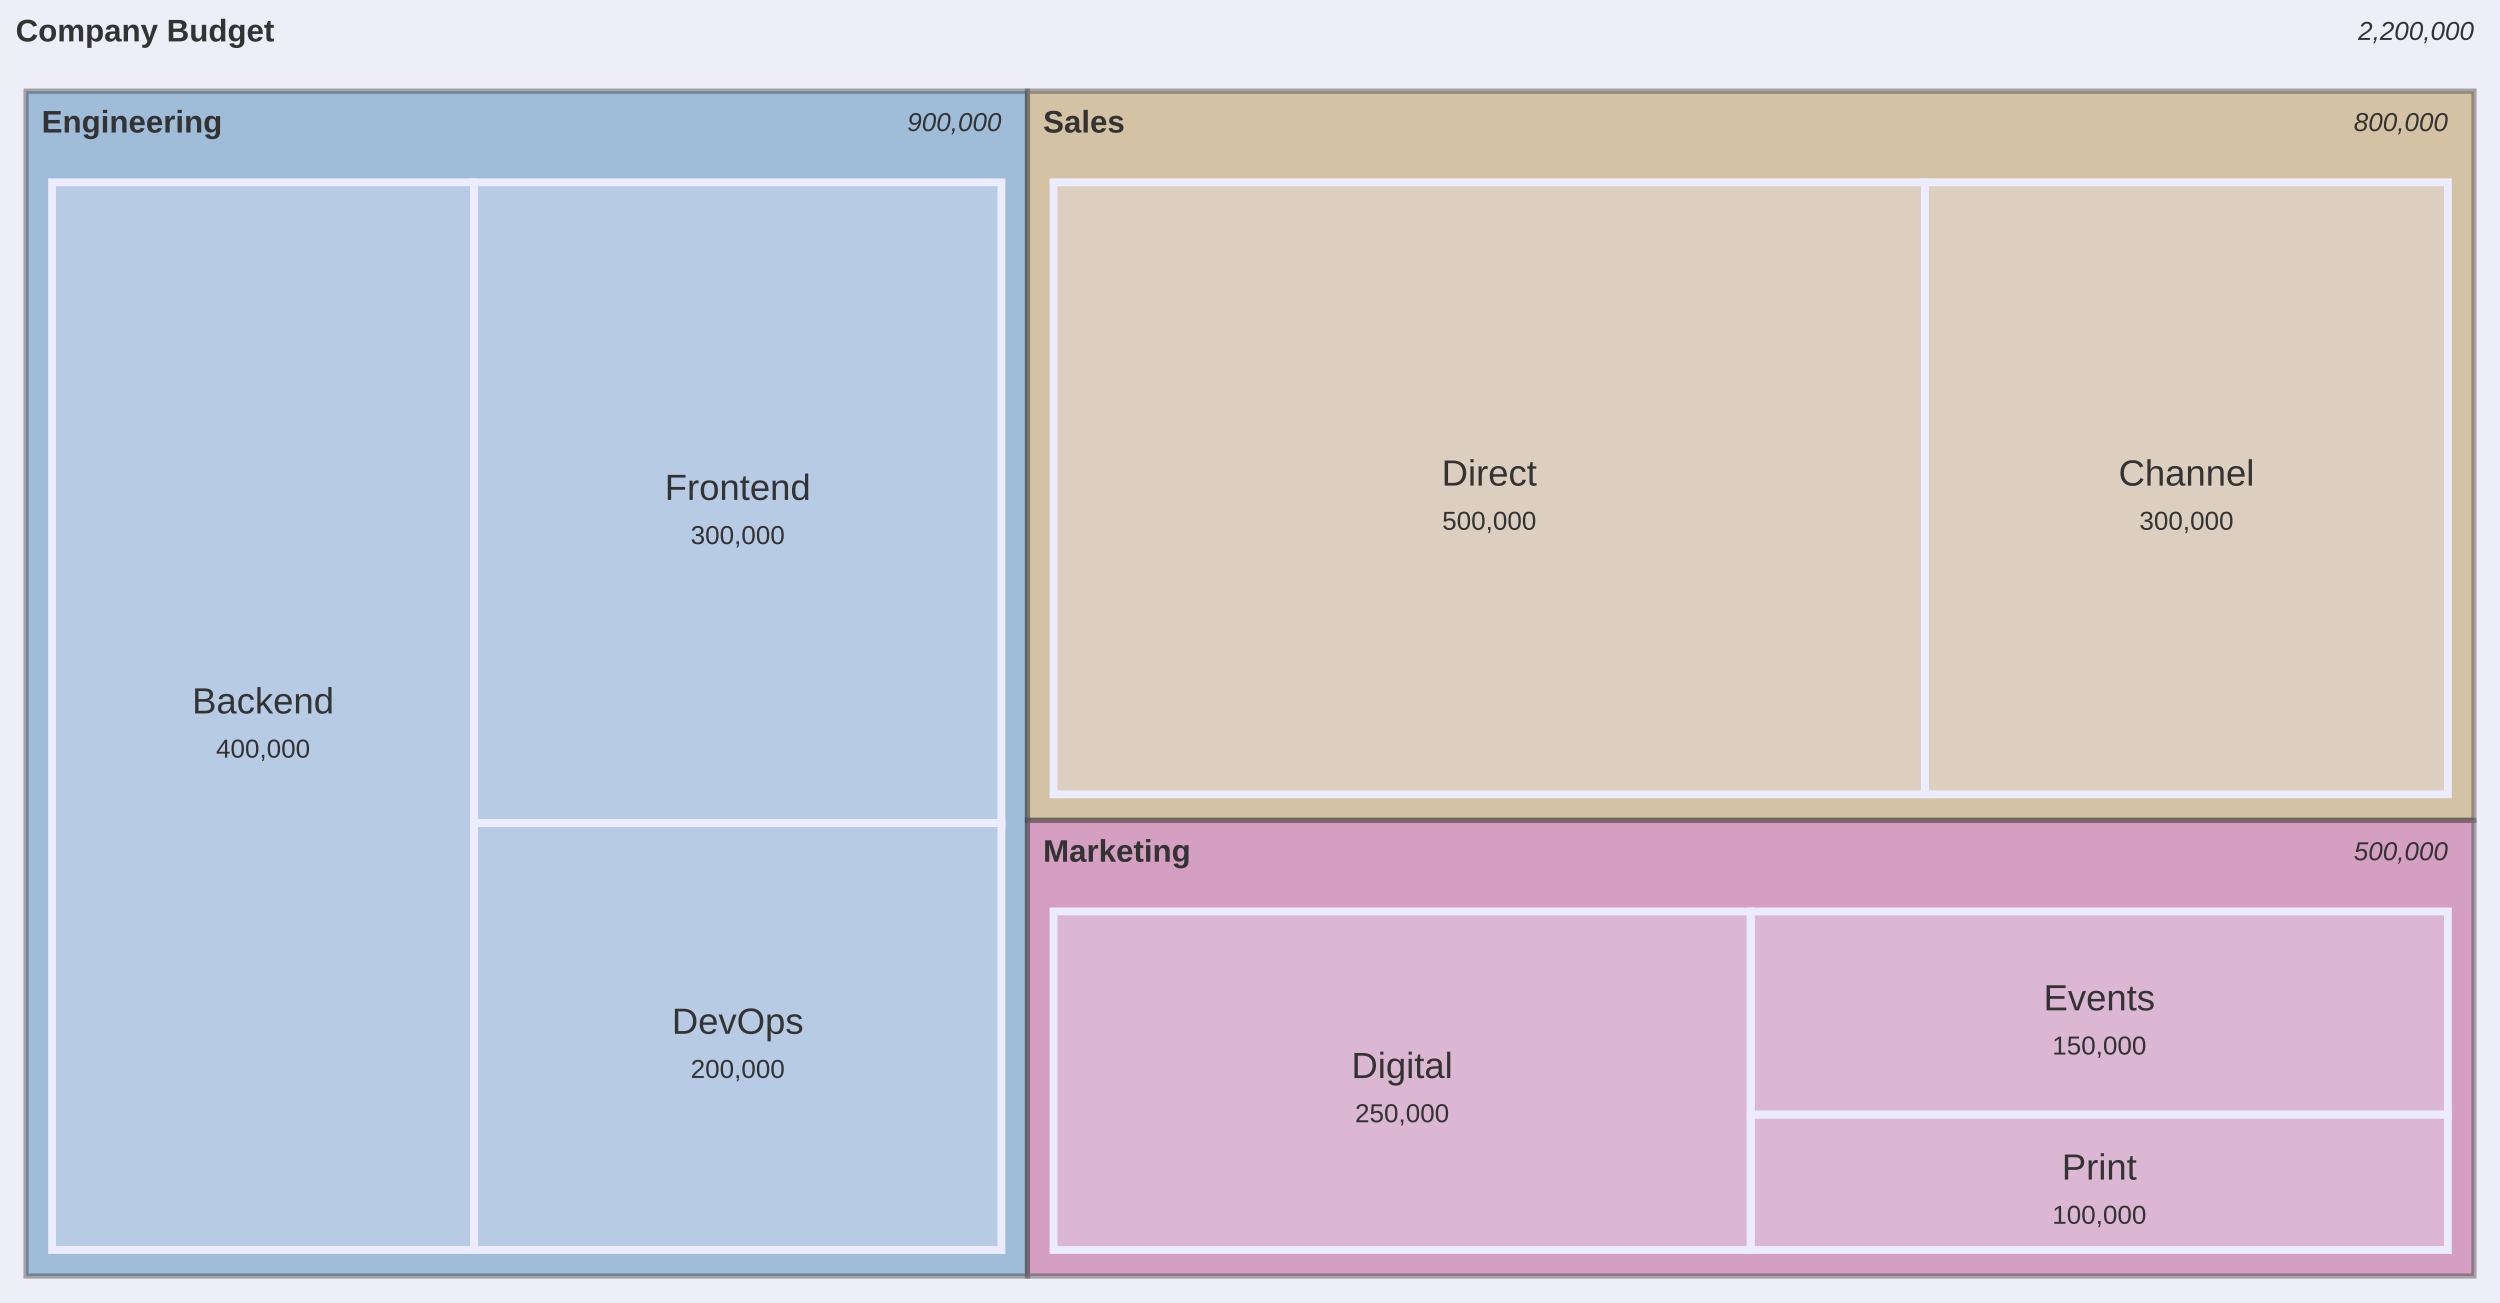
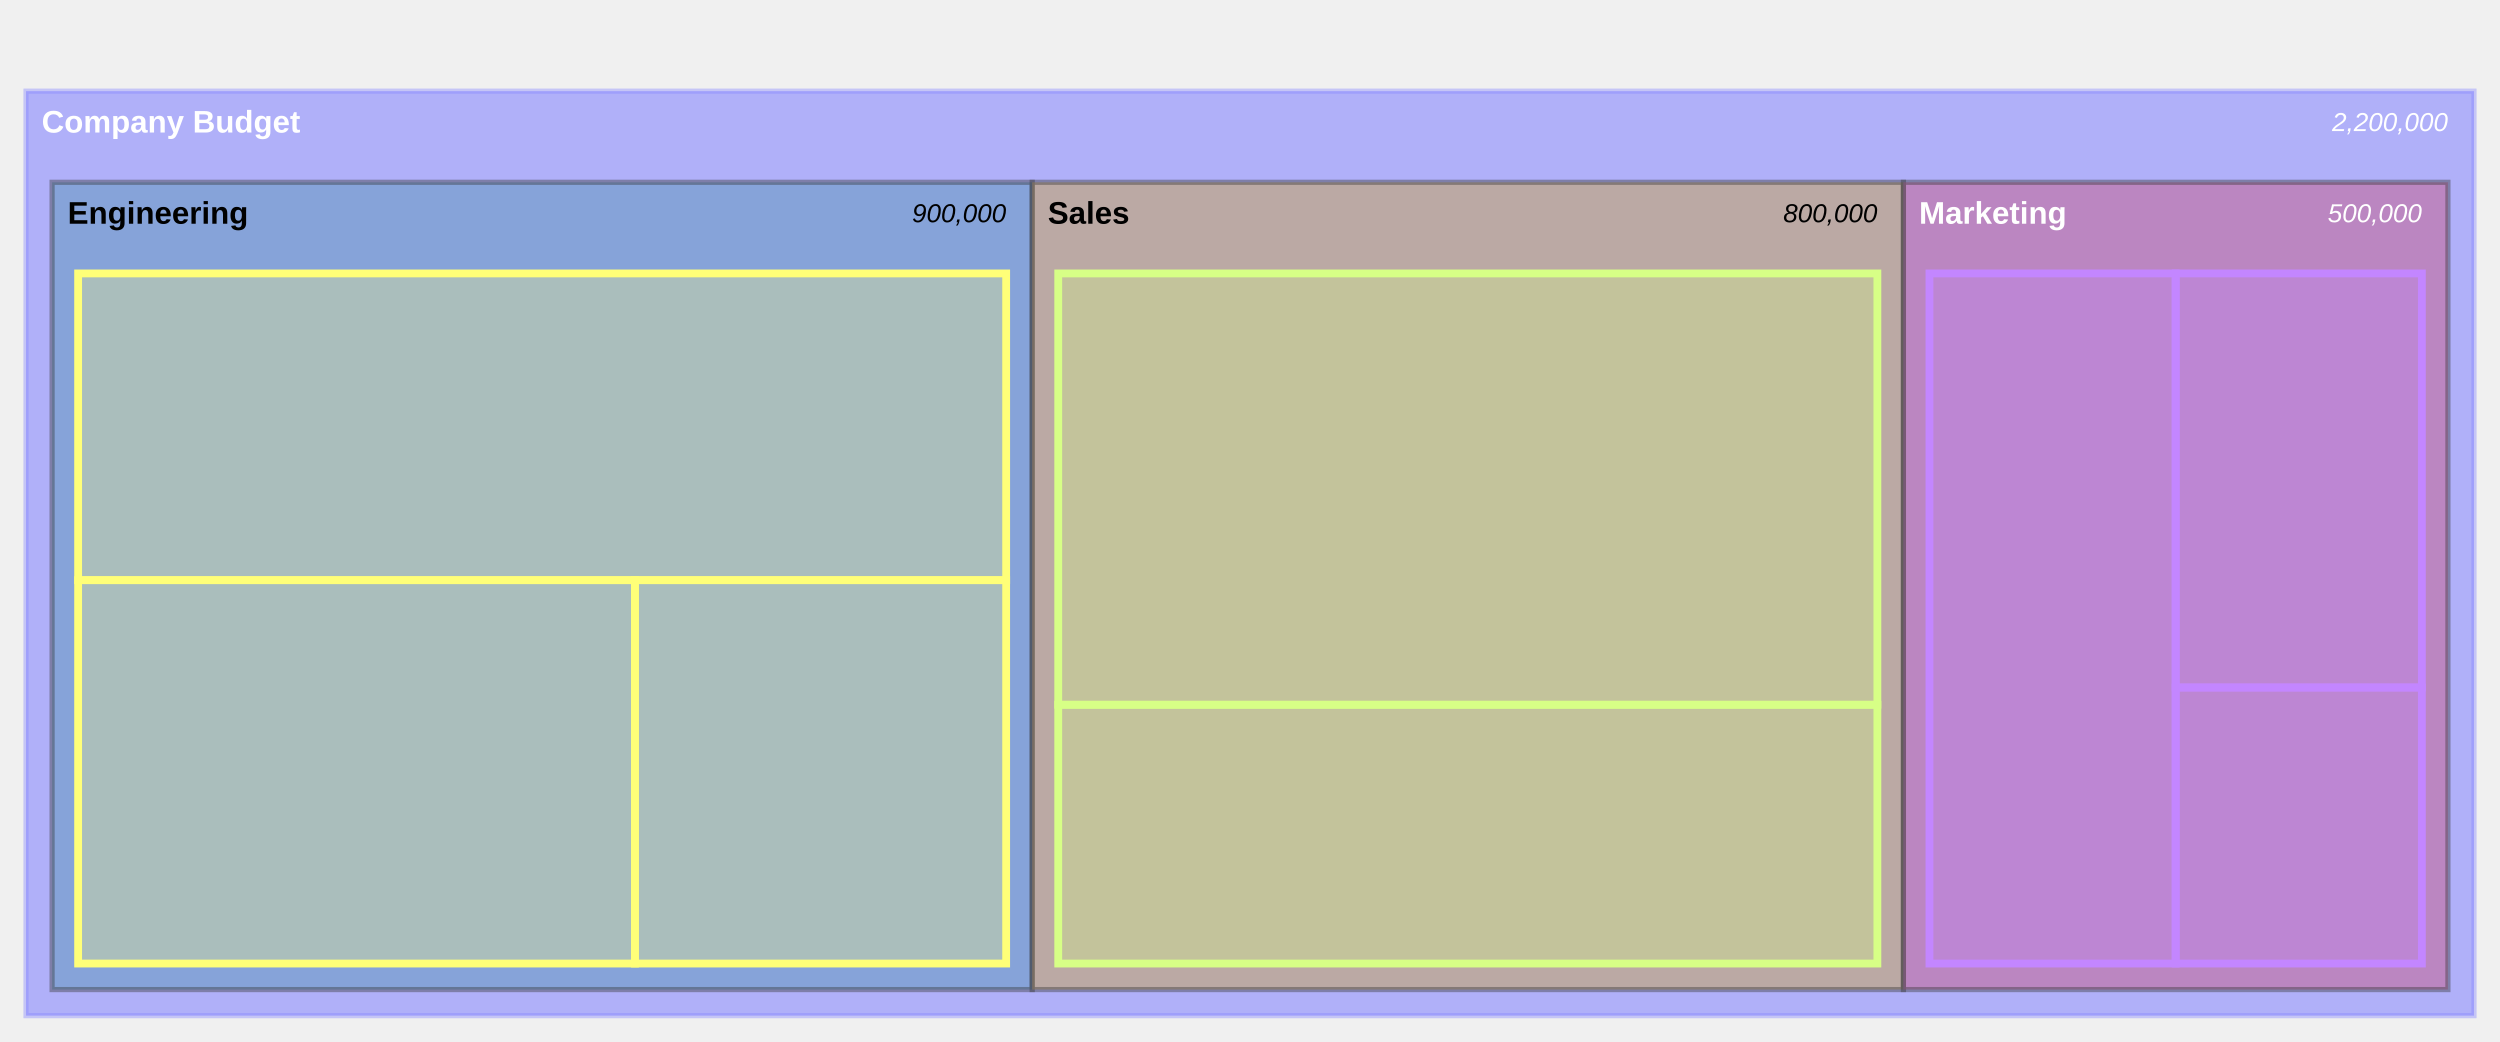
- <svg xmlns="http://www.w3.org/2000/svg" width="960" height="500" viewBox="0 0 960 500" class="mermaid">
+ <svg xmlns="http://www.w3.org/2000/svg" width="960" height="400" viewBox="0 0 960 400" class="mermaid">
  <style>

.treemapContainer {
  font-family: trebuchet ms, verdana, arial, sans-serif;
}
.treemapTitle {
  font-size: 14px;
  font-weight: bold;
  fill: #333333;
}
.treemapSection {
  stroke-width: 2px;
}
.treemapSectionHeader {
  fill: none;
}
.treemapSectionLabel {
  font-weight: bold;
}
.treemapSectionValue {
  font-style: italic;
}
.treemapLeaf {
  stroke-width: 3px;
}
.treemapLabel {
-   font-size: 14px;
+   font-size: 38px;
}
.treemapValue {
  font-size: 10px;
}
- 
- .section-0 .treemapSection {
-   fill: hsl(240, 100%, 96.275%);
-   stroke: hsl(240, 100%, 96.275%);
- }
- .section-0 .treemapLeaf {
-   fill: hsl(240, 100%, 96.275%);
-   stroke: hsl(240, 100%, 96.275%);
- }
- .section-0 .treemapLabel,
- .section-0 .treemapValue,
- .section-0 .treemapSectionLabel,
- .section-0 .treemapSectionValue {
-   fill: #333333;
- }
- 
- .section-1 .treemapSection {
-   fill: hsl(60, 100%, 93.529%);
-   stroke: hsl(60, 100%, 93.529%);
- }
- .section-1 .treemapLeaf {
-   fill: hsl(60, 100%, 93.529%);
-   stroke: hsl(60, 100%, 93.529%);
- }
- .section-1 .treemapLabel,
- .section-1 .treemapValue,
- .section-1 .treemapSectionLabel,
- .section-1 .treemapSectionValue {
-   fill: #333333;
- }
- 
- .section-2 .treemapSection {
-   fill: hsl(0, 0%, 58.039%);
-   stroke: hsl(0, 0%, 58.039%);
- }
- .section-2 .treemapLeaf {
-   fill: hsl(0, 0%, 58.039%);
-   stroke: hsl(0, 0%, 58.039%);
- }
- .section-2 .treemapLabel,
- .section-2 .treemapValue,
- .section-2 .treemapSectionLabel,
- .section-2 .treemapSectionValue {
-   fill: #333333;
- }
- 
- .section-3 .treemapSection {
-   fill: hsl(240, 100%, 86.275%);
-   stroke: hsl(240, 100%, 86.275%);
- }
- .section-3 .treemapLeaf {
-   fill: hsl(240, 100%, 86.275%);
-   stroke: hsl(240, 100%, 86.275%);
- }
- .section-3 .treemapLabel,
- .section-3 .treemapValue,
- .section-3 .treemapSectionLabel,
- .section-3 .treemapSectionValue {
-   fill: #333333;
- }
- 
- .section-4 .treemapSection {
-   fill: hsl(60, 100%, 63.529%);
-   stroke: hsl(60, 100%, 63.529%);
- }
- .section-4 .treemapLeaf {
-   fill: hsl(60, 100%, 63.529%);
-   stroke: hsl(60, 100%, 63.529%);
- }
- .section-4 .treemapLabel,
- .section-4 .treemapValue,
- .section-4 .treemapSectionLabel,
- .section-4 .treemapSectionValue {
-   fill: #333333;
- }
- 
- .section-5 .treemapSection {
-   fill: hsl(0, 0%, 78.039%);
-   stroke: hsl(0, 0%, 78.039%);
- }
- .section-5 .treemapLeaf {
-   fill: hsl(0, 0%, 78.039%);
-   stroke: hsl(0, 0%, 78.039%);
- }
- .section-5 .treemapLabel,
- .section-5 .treemapValue,
- .section-5 .treemapSectionLabel,
- .section-5 .treemapSectionValue {
-   fill: #333333;
- }
- 
- .section-6 .treemapSection {
-   fill: hsl(300, 100%, 76.275%);
-   stroke: hsl(300, 100%, 76.275%);
- }
- .section-6 .treemapLeaf {
-   fill: hsl(300, 100%, 76.275%);
-   stroke: hsl(300, 100%, 76.275%);
- }
- .section-6 .treemapLabel,
- .section-6 .treemapValue,
- .section-6 .treemapSectionLabel,
- .section-6 .treemapSectionValue {
-   fill: #333333;
- }
- 
- .section-7 .treemapSection {
-   fill: hsl(180, 100%, 56.275%);
-   stroke: hsl(180, 100%, 56.275%);
- }
- .section-7 .treemapLeaf {
-   fill: hsl(180, 100%, 56.275%);
-   stroke: hsl(180, 100%, 56.275%);
- }
- .section-7 .treemapLabel,
- .section-7 .treemapValue,
- .section-7 .treemapSectionLabel,
- .section-7 .treemapSectionValue {
-   fill: #333333;
- }
- 
- .section-8 .treemapSection {
-   fill: hsl(0, 100%, 56.275%);
-   stroke: hsl(0, 100%, 56.275%);
- }
- .section-8 .treemapLeaf {
-   fill: hsl(0, 100%, 56.275%);
-   stroke: hsl(0, 100%, 56.275%);
- }
- .section-8 .treemapLabel,
- .section-8 .treemapValue,
- .section-8 .treemapSectionLabel,
- .section-8 .treemapSectionValue {
-   fill: #333333;
- }
- 
- .section-9 .treemapSection {
-   fill: hsl(300, 100%, 56.275%);
-   stroke: hsl(300, 100%, 56.275%);
- }
- .section-9 .treemapLeaf {
-   fill: hsl(300, 100%, 56.275%);
-   stroke: hsl(300, 100%, 56.275%);
- }
- .section-9 .treemapLabel,
- .section-9 .treemapValue,
- .section-9 .treemapSectionLabel,
- .section-9 .treemapSectionValue {
-   fill: #333333;
- }
- 
- .section-10 .treemapSection {
-   fill: hsl(150, 100%, 56.275%);
-   stroke: hsl(150, 100%, 56.275%);
- }
- .section-10 .treemapLeaf {
-   fill: hsl(150, 100%, 56.275%);
-   stroke: hsl(150, 100%, 56.275%);
- }
- .section-10 .treemapLabel,
- .section-10 .treemapValue,
- .section-10 .treemapSectionLabel,
- .section-10 .treemapSectionValue {
-   fill: #333333;
- }
- 
- .section-11 .treemapSection {
-   fill: hsl(0, 100%, 66.275%);
-   stroke: hsl(0, 100%, 66.275%);
- }
- .section-11 .treemapLeaf {
-   fill: hsl(0, 100%, 66.275%);
-   stroke: hsl(0, 100%, 66.275%);
- }
- .section-11 .treemapLabel,
- .section-11 .treemapValue,
- .section-11 .treemapSectionLabel,
- .section-11 .treemapSectionValue {
-   fill: #333333;
- }
- 

  </style>
  <g class="root">
    <g class="clusters">

    </g>
    <g class="edgePaths">

    </g>
    <g class="edgeLabels">

    </g>
    <g class="nodes">
      <g class="treemapContainer">
        <g class="treemapSections">
          <g class="treemapSection section-0">
-             <rect x="0" y="0" width="960" height="500" class="treemapSection section-0" fill-opacity="0.6" stroke-opacity="0.4" stroke-width="2" />
-             <rect x="0" y="0" width="960" height="25" class="treemapSectionHeader" stroke-width="0" fill="none" />
-             <text x="6" y="12.5" class="treemapSectionLabel section-0" font-size="12px" dominant-baseline="middle" font-weight="bold">Company Budget</text>
-             <text x="950" y="12.5" class="treemapSectionValue section-0" text-anchor="end" font-style="italic" font-size="10px" dominant-baseline="middle">2,200,000</text>
+             <rect x="10" y="35" width="940" height="355" class="treemapSection section-0" fill="hsl(240, 100%, 76.275%)" stroke-opacity="0.4" stroke="hsl(240, 100%, 76.275%)" fill-opacity="0.6" stroke-width="2" />
+             <rect x="10" y="35" width="940" height="25" class="treemapSectionHeader" fill="none" stroke-width="0" />
+             <clipPath id="clip-section-0">
+               <rect width="928" height="25" />
+             </clipPath>
+             <text x="16" y="47.5" class="treemapSectionLabel section-0" fill="#ffffff" font-weight="bold" dominant-baseline="middle" font-size="12px">Company Budget</text>
+             <text x="940" y="47.5" class="treemapSectionValue section-0" text-anchor="end" font-size="10px" font-style="italic" dominant-baseline="middle" fill="#ffffff">2,200,000</text>
          </g>
-           <g class="treemapSection section-0 engineering">
-             <rect x="10" y="35" width="384.545" height="455" class="treemapSection section-0" fill-opacity="0.6" style="fill:#6b9bc3;stroke:#333" stroke-opacity="0.4" stroke-width="2" />
-             <rect x="10" y="35" width="384.545" height="25" class="treemapSectionHeader" stroke-width="0" fill="none" />
-             <text x="16" y="47.5" class="treemapSectionLabel section-0" font-size="12px" font-weight="bold" dominant-baseline="middle">Engineering</text>
-             <text x="384.545" y="47.5" class="treemapSectionValue section-0" font-size="10px" font-style="italic" text-anchor="end" dominant-baseline="middle">900,000</text>
+           <g class="treemapSection section-1 engineering">
+             <rect x="20" y="70" width="376.364" height="310" class="treemapSection section-1" style="fill:#6b9bc3;stroke:#333" stroke-opacity="0.4" stroke="hsl(60, 100%, 73.529%)" fill="hsl(60, 100%, 73.529%)" fill-opacity="0.6" stroke-width="2" />
+             <rect x="20" y="70" width="376.364" height="25" class="treemapSectionHeader" stroke-width="0" fill="none" />
+             <clipPath id="clip-section-1">
+               <rect width="364.364" height="25" />
+             </clipPath>
+             <text x="26" y="82.5" class="treemapSectionLabel section-1" font-weight="bold" font-size="12px" fill="black" dominant-baseline="middle">Engineering</text>
+             <text x="386.364" y="82.5" class="treemapSectionValue section-1" font-size="10px" fill="black" text-anchor="end" font-style="italic" dominant-baseline="middle">900,000</text>
          </g>
-           <g class="treemapSection section-0 sales">
-             <rect x="394.545" y="35" width="555.455" height="280" class="treemapSection section-0" stroke-opacity="0.4" style="fill:#c3a66b;stroke:#333" fill-opacity="0.6" stroke-width="2" />
-             <rect x="394.545" y="35" width="555.455" height="25" class="treemapSectionHeader" stroke-width="0" fill="none" />
-             <text x="400.545" y="47.5" class="treemapSectionLabel section-0" font-size="12px" dominant-baseline="middle" font-weight="bold">Sales</text>
-             <text x="940" y="47.5" class="treemapSectionValue section-0" text-anchor="end" font-style="italic" font-size="10px" dominant-baseline="middle">800,000</text>
+           <g class="treemapSection section-2 sales">
+             <rect x="396.364" y="70" width="334.545" height="310" class="treemapSection section-2" fill-opacity="0.6" fill="hsl(80, 100%, 76.275%)" stroke-opacity="0.4" stroke-width="2" style="fill:#c3a66b;stroke:#333" stroke="hsl(80, 100%, 76.275%)" />
+             <rect x="396.364" y="70" width="334.545" height="25" class="treemapSectionHeader" fill="none" stroke-width="0" />
+             <clipPath id="clip-section-2">
+               <rect width="322.545" height="25" />
+             </clipPath>
+             <text x="402.364" y="82.5" class="treemapSectionLabel section-2" dominant-baseline="middle" font-weight="bold" fill="black" font-size="12px">Sales</text>
+             <text x="720.909" y="82.5" class="treemapSectionValue section-2" text-anchor="end" font-style="italic" fill="black" dominant-baseline="middle" font-size="10px">800,000</text>
          </g>
-           <g class="treemapSection section-0 marketing">
-             <rect x="394.545" y="315" width="555.455" height="175" class="treemapSection section-0" fill-opacity="0.6" style="fill:#c36b9b;stroke:#333" stroke-opacity="0.4" stroke-width="2" />
-             <rect x="394.545" y="315" width="555.455" height="25" class="treemapSectionHeader" fill="none" stroke-width="0" />
-             <text x="400.545" y="327.5" class="treemapSectionLabel section-0" dominant-baseline="middle" font-size="12px" font-weight="bold">Marketing</text>
-             <text x="940" y="327.5" class="treemapSectionValue section-0" dominant-baseline="middle" font-style="italic" text-anchor="end" font-size="10px">500,000</text>
+           <g class="treemapSection section-3 marketing">
+             <rect x="730.909" y="70" width="209.091" height="310" class="treemapSection section-3" stroke="hsl(270, 100%, 76.275%)" fill="hsl(270, 100%, 76.275%)" stroke-width="2" fill-opacity="0.6" stroke-opacity="0.4" style="fill:#c36b9b;stroke:#333" />
+             <rect x="730.909" y="70" width="209.091" height="25" class="treemapSectionHeader" fill="none" stroke-width="0" />
+             <clipPath id="clip-section-3">
+               <rect width="197.091" height="25" />
+             </clipPath>
+             <text x="736.909" y="82.5" class="treemapSectionLabel section-3" font-size="12px" fill="#ffffff" font-weight="bold" dominant-baseline="middle">Marketing</text>
+             <text x="930" y="82.5" class="treemapSectionValue section-3" font-size="10px" dominant-baseline="middle" text-anchor="end" font-style="italic" fill="#ffffff">500,000</text>
          </g>
        </g>
        <g class="treemapLeaves">
-           <g class="treemapNode treemapLeafGroup section-0">
-             <rect x="20" y="70" width="162.02" height="410" class="treemapLeaf section-0" fill-opacity="0.3" stroke-width="3" />
-             <text x="101.01" y="270" class="treemapLabel section-0" dominant-baseline="middle" font-size="14px" text-anchor="middle">Backend</text>
-             <text x="101.01" y="284" class="treemapValue section-0" font-size="10px" dominant-baseline="hanging" text-anchor="middle">400,000</text>
+           <g class="treemapNode treemapLeafGroup section-1">
+             <rect x="30" y="105" width="356.364" height="117.778" class="treemapLeaf section-1" stroke="hsl(60, 100%, 73.529%)" stroke-width="3" fill-opacity="0.3" fill="hsl(60, 100%, 73.529%)" />
+             <clipPath id="clip-leaf-0">
+               <rect width="352.364" height="113.778" />
+             </clipPath>
+             <text x="208.182" y="158.889" class="treemapLabel section-1" fill="black" text-anchor="middle" font-size="38px" dominant-baseline="middle" clip-path="url(#clip-leaf-0)">Backend</text>
+             <text x="208.182" y="184.889" class="treemapValue section-1" fill="black" dominant-baseline="hanging" text-anchor="middle" clip-path="url(#clip-leaf-0)" font-size="10px">400,000</text>
          </g>
-           <g class="treemapNode treemapLeafGroup section-0">
-             <rect x="182.02" y="70" width="202.525" height="246" class="treemapLeaf section-0" stroke-width="3" fill-opacity="0.3" />
-             <text x="283.283" y="188" class="treemapLabel section-0" dominant-baseline="middle" text-anchor="middle" font-size="14px">Frontend</text>
-             <text x="283.283" y="202" class="treemapValue section-0" dominant-baseline="hanging" font-size="10px" text-anchor="middle">300,000</text>
+           <g class="treemapNode treemapLeafGroup section-1">
+             <rect x="30" y="222.778" width="213.818" height="147.222" class="treemapLeaf section-1" stroke-width="3" fill="hsl(60, 100%, 73.529%)" stroke="hsl(60, 100%, 73.529%)" fill-opacity="0.3" />
+             <clipPath id="clip-leaf-1">
+               <rect width="209.818" height="143.222" />
+             </clipPath>
+             <text x="136.909" y="291.389" class="treemapLabel section-1" fill="black" font-size="38px" dominant-baseline="middle" text-anchor="middle" clip-path="url(#clip-leaf-1)">Frontend</text>
+             <text x="136.909" y="317.389" class="treemapValue section-1" text-anchor="middle" dominant-baseline="hanging" font-size="10px" clip-path="url(#clip-leaf-1)" fill="black">300,000</text>
          </g>
-           <g class="treemapNode treemapLeafGroup section-0">
-             <rect x="182.02" y="316" width="202.525" height="164" class="treemapLeaf section-0" stroke-width="3" fill-opacity="0.3" />
-             <text x="283.283" y="393" class="treemapLabel section-0" text-anchor="middle" dominant-baseline="middle" font-size="14px">DevOps</text>
-             <text x="283.283" y="407" class="treemapValue section-0" font-size="10px" text-anchor="middle" dominant-baseline="hanging">200,000</text>
+           <g class="treemapNode treemapLeafGroup section-1">
+             <rect x="243.818" y="222.778" width="142.545" height="147.222" class="treemapLeaf section-1" fill="hsl(60, 100%, 73.529%)" stroke="hsl(60, 100%, 73.529%)" stroke-width="3" fill-opacity="0.3" />
+             <clipPath id="clip-leaf-2">
+               <rect width="138.545" height="143.222" />
+             </clipPath>
+             <text x="315.091" y="291.389" class="treemapLabel section-1" clip-path="url(#clip-leaf-2)" font-size="37.374px" text-anchor="middle" fill="black" dominant-baseline="middle">DevOps</text>
+             <text x="315.091" y="317.076" class="treemapValue section-1" text-anchor="middle" fill="black" dominant-baseline="hanging" clip-path="url(#clip-leaf-2)" font-size="10px">200,000</text>
          </g>
-           <g class="treemapNode treemapLeafGroup section-0">
-             <rect x="404.545" y="70" width="334.659" height="235" class="treemapLeaf section-0" stroke-width="3" fill-opacity="0.3" />
-             <text x="571.875" y="182.5" class="treemapLabel section-0" text-anchor="middle" dominant-baseline="middle" font-size="14px">Direct</text>
-             <text x="571.875" y="196.5" class="treemapValue section-0" dominant-baseline="hanging" text-anchor="middle" font-size="10px">500,000</text>
+           <g class="treemapNode treemapLeafGroup section-2">
+             <rect x="406.364" y="105" width="314.545" height="165.625" class="treemapLeaf section-2" stroke="hsl(80, 100%, 76.275%)" fill-opacity="0.3" fill="hsl(80, 100%, 76.275%)" stroke-width="3" />
+             <clipPath id="clip-leaf-3">
+               <rect width="310.545" height="161.625" />
+             </clipPath>
+             <text x="563.636" y="182.812" class="treemapLabel section-2" font-size="38px" dominant-baseline="middle" clip-path="url(#clip-leaf-3)" fill="black" text-anchor="middle">Direct</text>
+             <text x="563.636" y="208.812" class="treemapValue section-2" dominant-baseline="hanging" text-anchor="middle" clip-path="url(#clip-leaf-3)" font-size="10px" fill="black">500,000</text>
          </g>
-           <g class="treemapNode treemapLeafGroup section-0">
-             <rect x="739.205" y="70" width="200.795" height="235" class="treemapLeaf section-0" stroke-width="3" fill-opacity="0.3" />
-             <text x="839.602" y="182.5" class="treemapLabel section-0" font-size="14px" dominant-baseline="middle" text-anchor="middle">Channel</text>
-             <text x="839.602" y="196.5" class="treemapValue section-0" dominant-baseline="hanging" font-size="10px" text-anchor="middle">300,000</text>
+           <g class="treemapNode treemapLeafGroup section-2">
+             <rect x="406.364" y="270.625" width="314.545" height="99.375" class="treemapLeaf section-2" stroke-width="3" fill="hsl(80, 100%, 76.275%)" stroke="hsl(80, 100%, 76.275%)" fill-opacity="0.3" />
+             <clipPath id="clip-leaf-4">
+               <rect width="310.545" height="95.375" />
+             </clipPath>
+             <text x="563.636" y="315.312" class="treemapLabel section-2" text-anchor="middle" font-size="36.55px" clip-path="url(#clip-leaf-4)" fill="black" dominant-baseline="middle">Channel</text>
+             <text x="563.636" y="340.587" class="treemapValue section-2" fill="black" font-size="10px" clip-path="url(#clip-leaf-4)" dominant-baseline="hanging" text-anchor="middle">300,000</text>
          </g>
-           <g class="treemapNode treemapLeafGroup section-0">
-             <rect x="404.545" y="350" width="267.727" height="130" class="treemapLeaf section-0" fill-opacity="0.3" stroke-width="3" />
-             <text x="538.409" y="410" class="treemapLabel section-0" font-size="14px" text-anchor="middle" dominant-baseline="middle">Digital</text>
-             <text x="538.409" y="424" class="treemapValue section-0" font-size="10px" dominant-baseline="hanging" text-anchor="middle">250,000</text>
+           <g class="treemapNode treemapLeafGroup section-3">
+             <rect x="740.909" y="105" width="94.545" height="265" class="treemapLeaf section-3" stroke="hsl(270, 100%, 76.275%)" fill="hsl(270, 100%, 76.275%)" fill-opacity="0.3" stroke-width="3" />
+             <clipPath id="clip-leaf-5">
+               <rect width="90.545" height="261" />
+             </clipPath>
+             <text x="788.182" y="232.5" class="treemapLabel section-3" text-anchor="middle" font-size="20.606px" dominant-baseline="middle" fill="#ffffff" clip-path="url(#clip-leaf-5)">Digital</text>
+             <text x="788.182" y="249.803" class="treemapValue section-3" clip-path="url(#clip-leaf-5)" text-anchor="middle" font-size="10px" fill="#ffffff" dominant-baseline="hanging">250,000</text>
          </g>
-           <g class="treemapNode treemapLeafGroup section-0">
-             <rect x="672.273" y="350" width="267.727" height="78" class="treemapLeaf section-0" fill-opacity="0.3" stroke-width="3" />
-             <text x="806.136" y="384" class="treemapLabel section-0" text-anchor="middle" dominant-baseline="middle" font-size="14px">Events</text>
-             <text x="806.136" y="398" class="treemapValue section-0" text-anchor="middle" dominant-baseline="hanging" font-size="10px">150,000</text>
+           <g class="treemapNode treemapLeafGroup section-3">
+             <rect x="835.455" y="105" width="94.545" height="159" class="treemapLeaf section-3" fill-opacity="0.3" stroke="hsl(270, 100%, 76.275%)" stroke-width="3" fill="hsl(270, 100%, 76.275%)" />
+             <clipPath id="clip-leaf-6">
+               <rect width="90.545" height="155" />
+             </clipPath>
+             <text x="882.727" y="179.5" class="treemapLabel section-3" dominant-baseline="middle" font-size="24.04px" text-anchor="middle" clip-path="url(#clip-leaf-6)" fill="#ffffff">Events</text>
+             <text x="882.727" y="198.52" class="treemapValue section-3" clip-path="url(#clip-leaf-6)" font-size="10px" text-anchor="middle" dominant-baseline="hanging" fill="#ffffff">150,000</text>
          </g>
-           <g class="treemapNode treemapLeafGroup section-0">
-             <rect x="672.273" y="428" width="267.727" height="52" class="treemapLeaf section-0" stroke-width="3" fill-opacity="0.3" />
-             <text x="806.136" y="449" class="treemapLabel section-0" dominant-baseline="middle" font-size="14px" text-anchor="middle">Print</text>
-             <text x="806.136" y="463" class="treemapValue section-0" font-size="10px" dominant-baseline="hanging" text-anchor="middle">100,000</text>
+           <g class="treemapNode treemapLeafGroup section-3">
+             <rect x="835.455" y="264" width="94.545" height="106" class="treemapLeaf section-3" stroke="hsl(270, 100%, 76.275%)" stroke-width="3" fill-opacity="0.3" fill="hsl(270, 100%, 76.275%)" />
+             <clipPath id="clip-leaf-7">
+               <rect width="90.545" height="102" />
+             </clipPath>
+             <text x="882.727" y="312" class="treemapLabel section-3" clip-path="url(#clip-leaf-7)" dominant-baseline="middle" text-anchor="middle" font-size="28.848px" fill="#ffffff">Print</text>
+             <text x="882.727" y="333.424" class="treemapValue section-3" font-size="10px" fill="#ffffff" clip-path="url(#clip-leaf-7)" text-anchor="middle" dominant-baseline="hanging">100,000</text>
          </g>
        </g>
-         <text x="950" y="12.5" class="treemapSectionValue" text-anchor="end" font-style="italic" style="display: none;" dominant-baseline="middle">2,200,000</text>
+         <text x="950" y="12.5" class="treemapSectionValue" text-anchor="end" font-style="italic" dominant-baseline="middle" style="display: none;">2,200,000</text>
      </g>
    </g>
  </g>
</svg>
